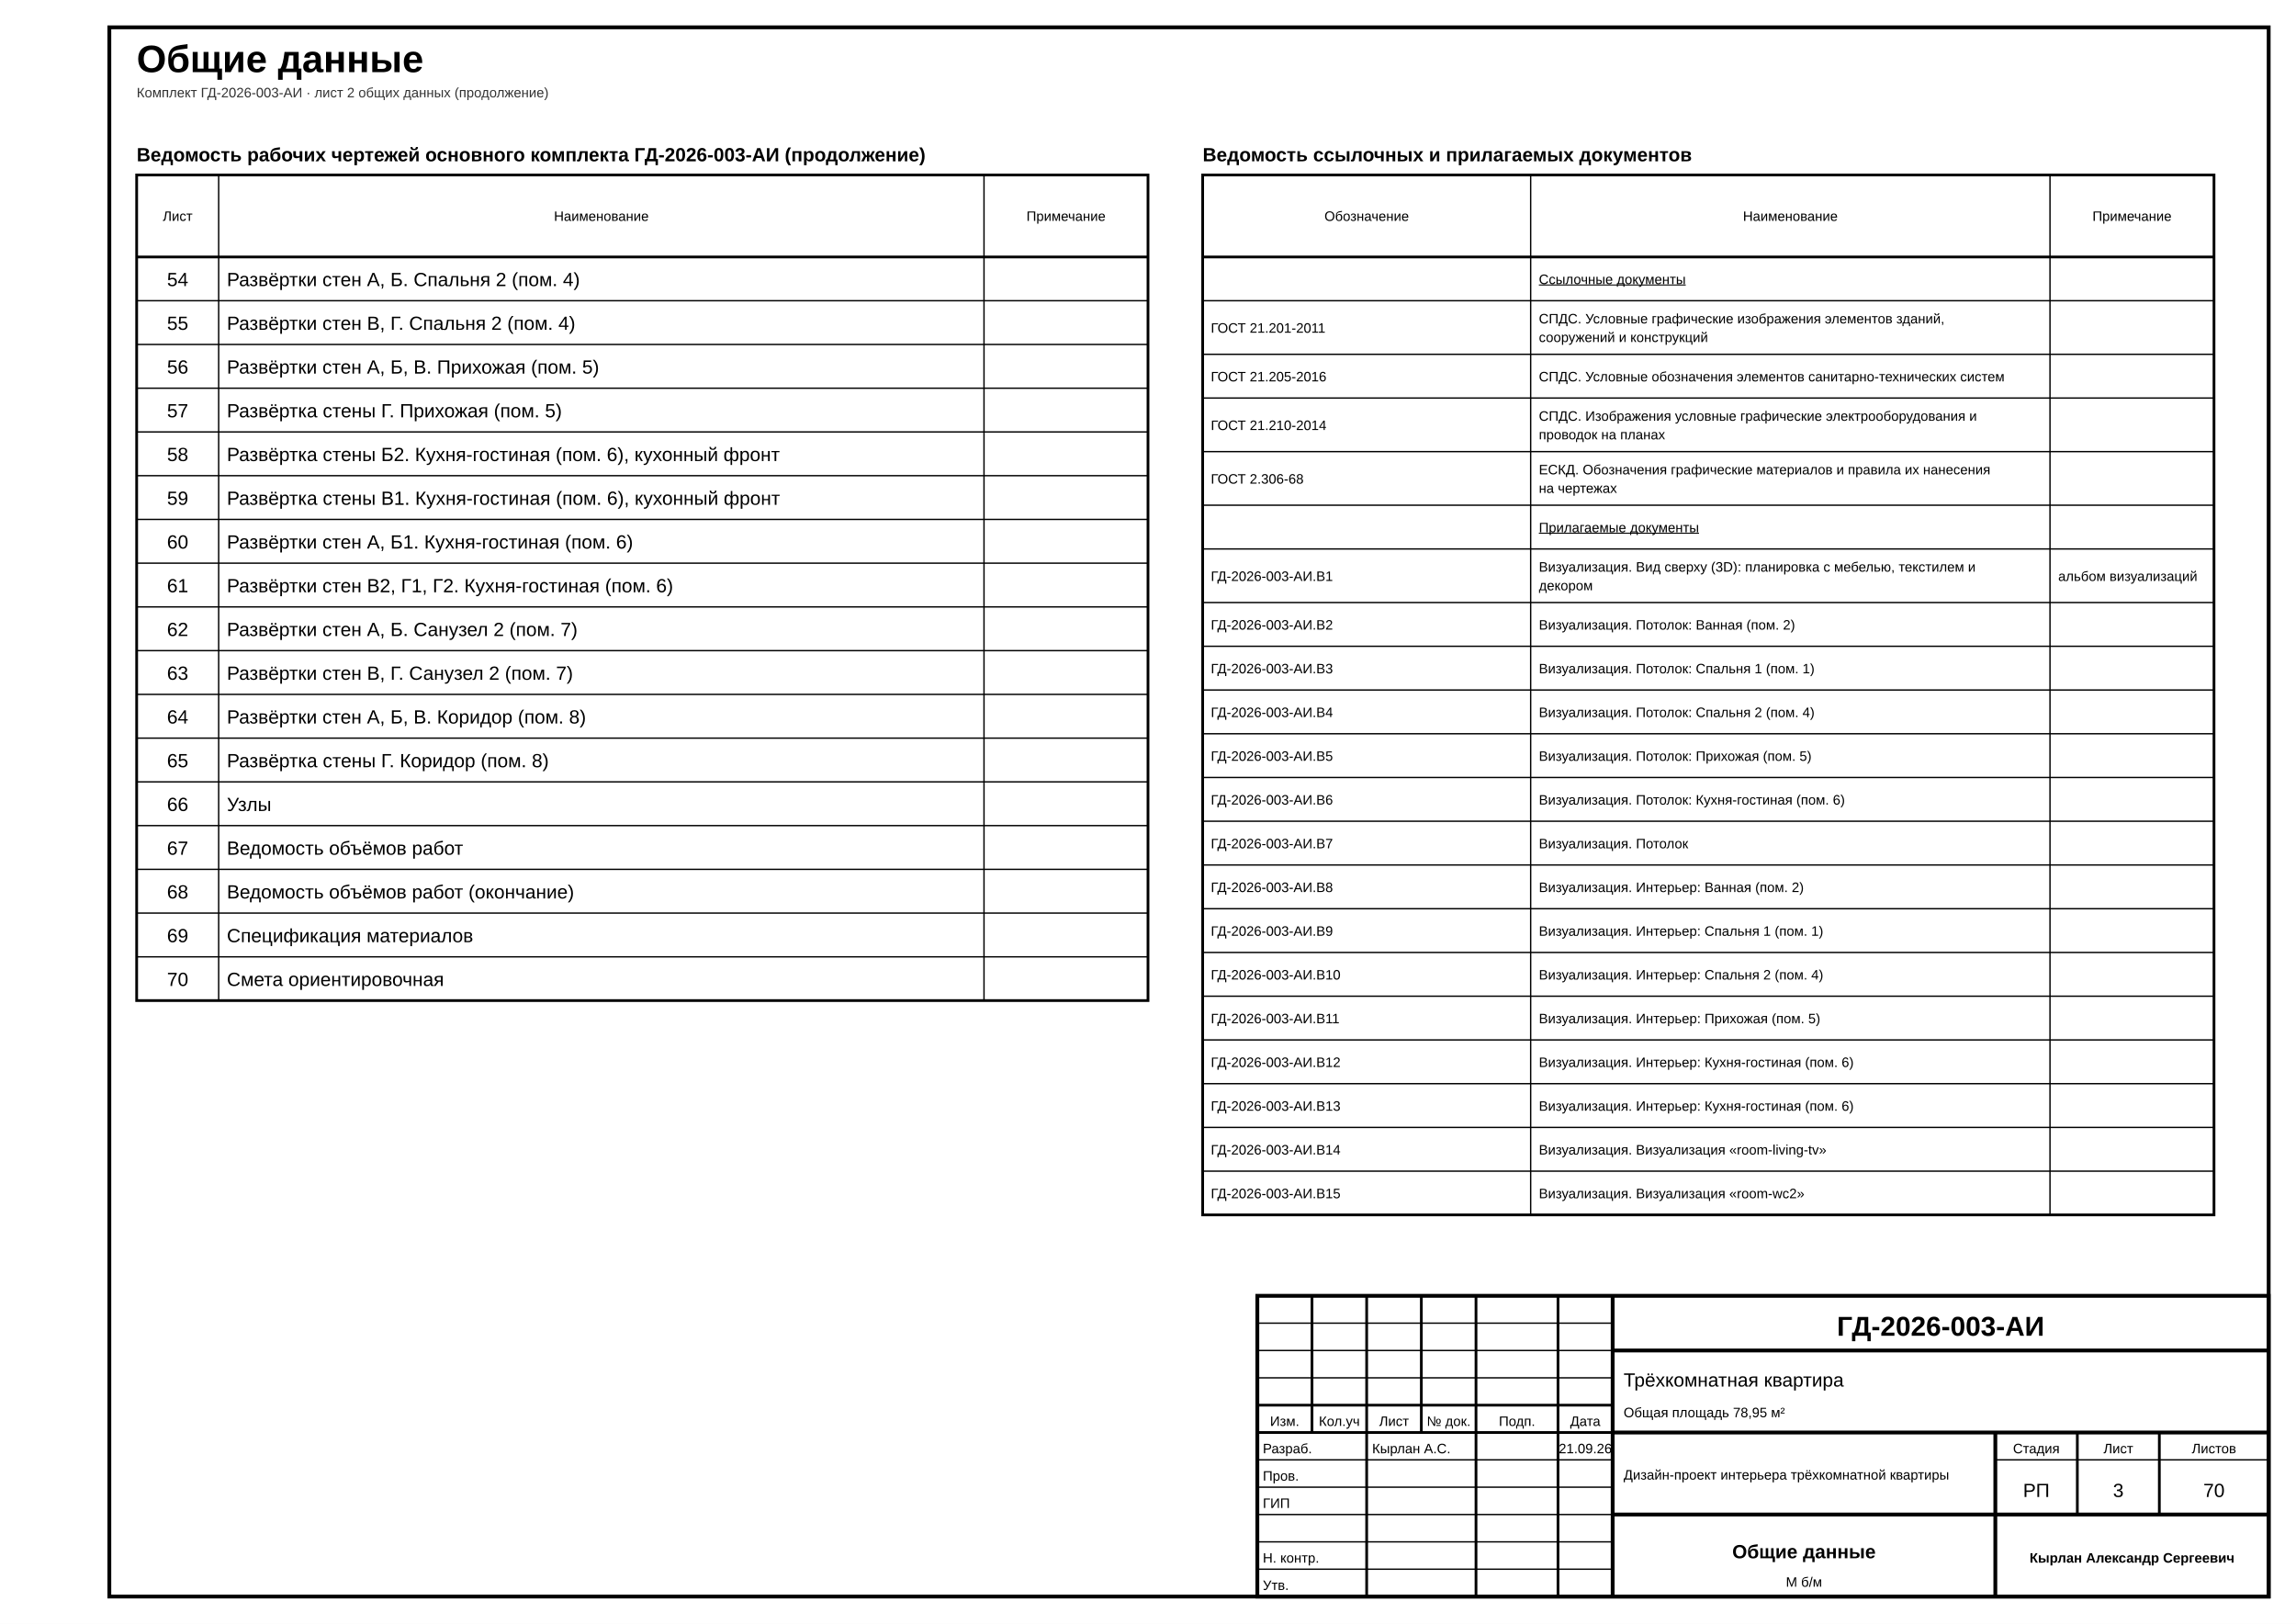
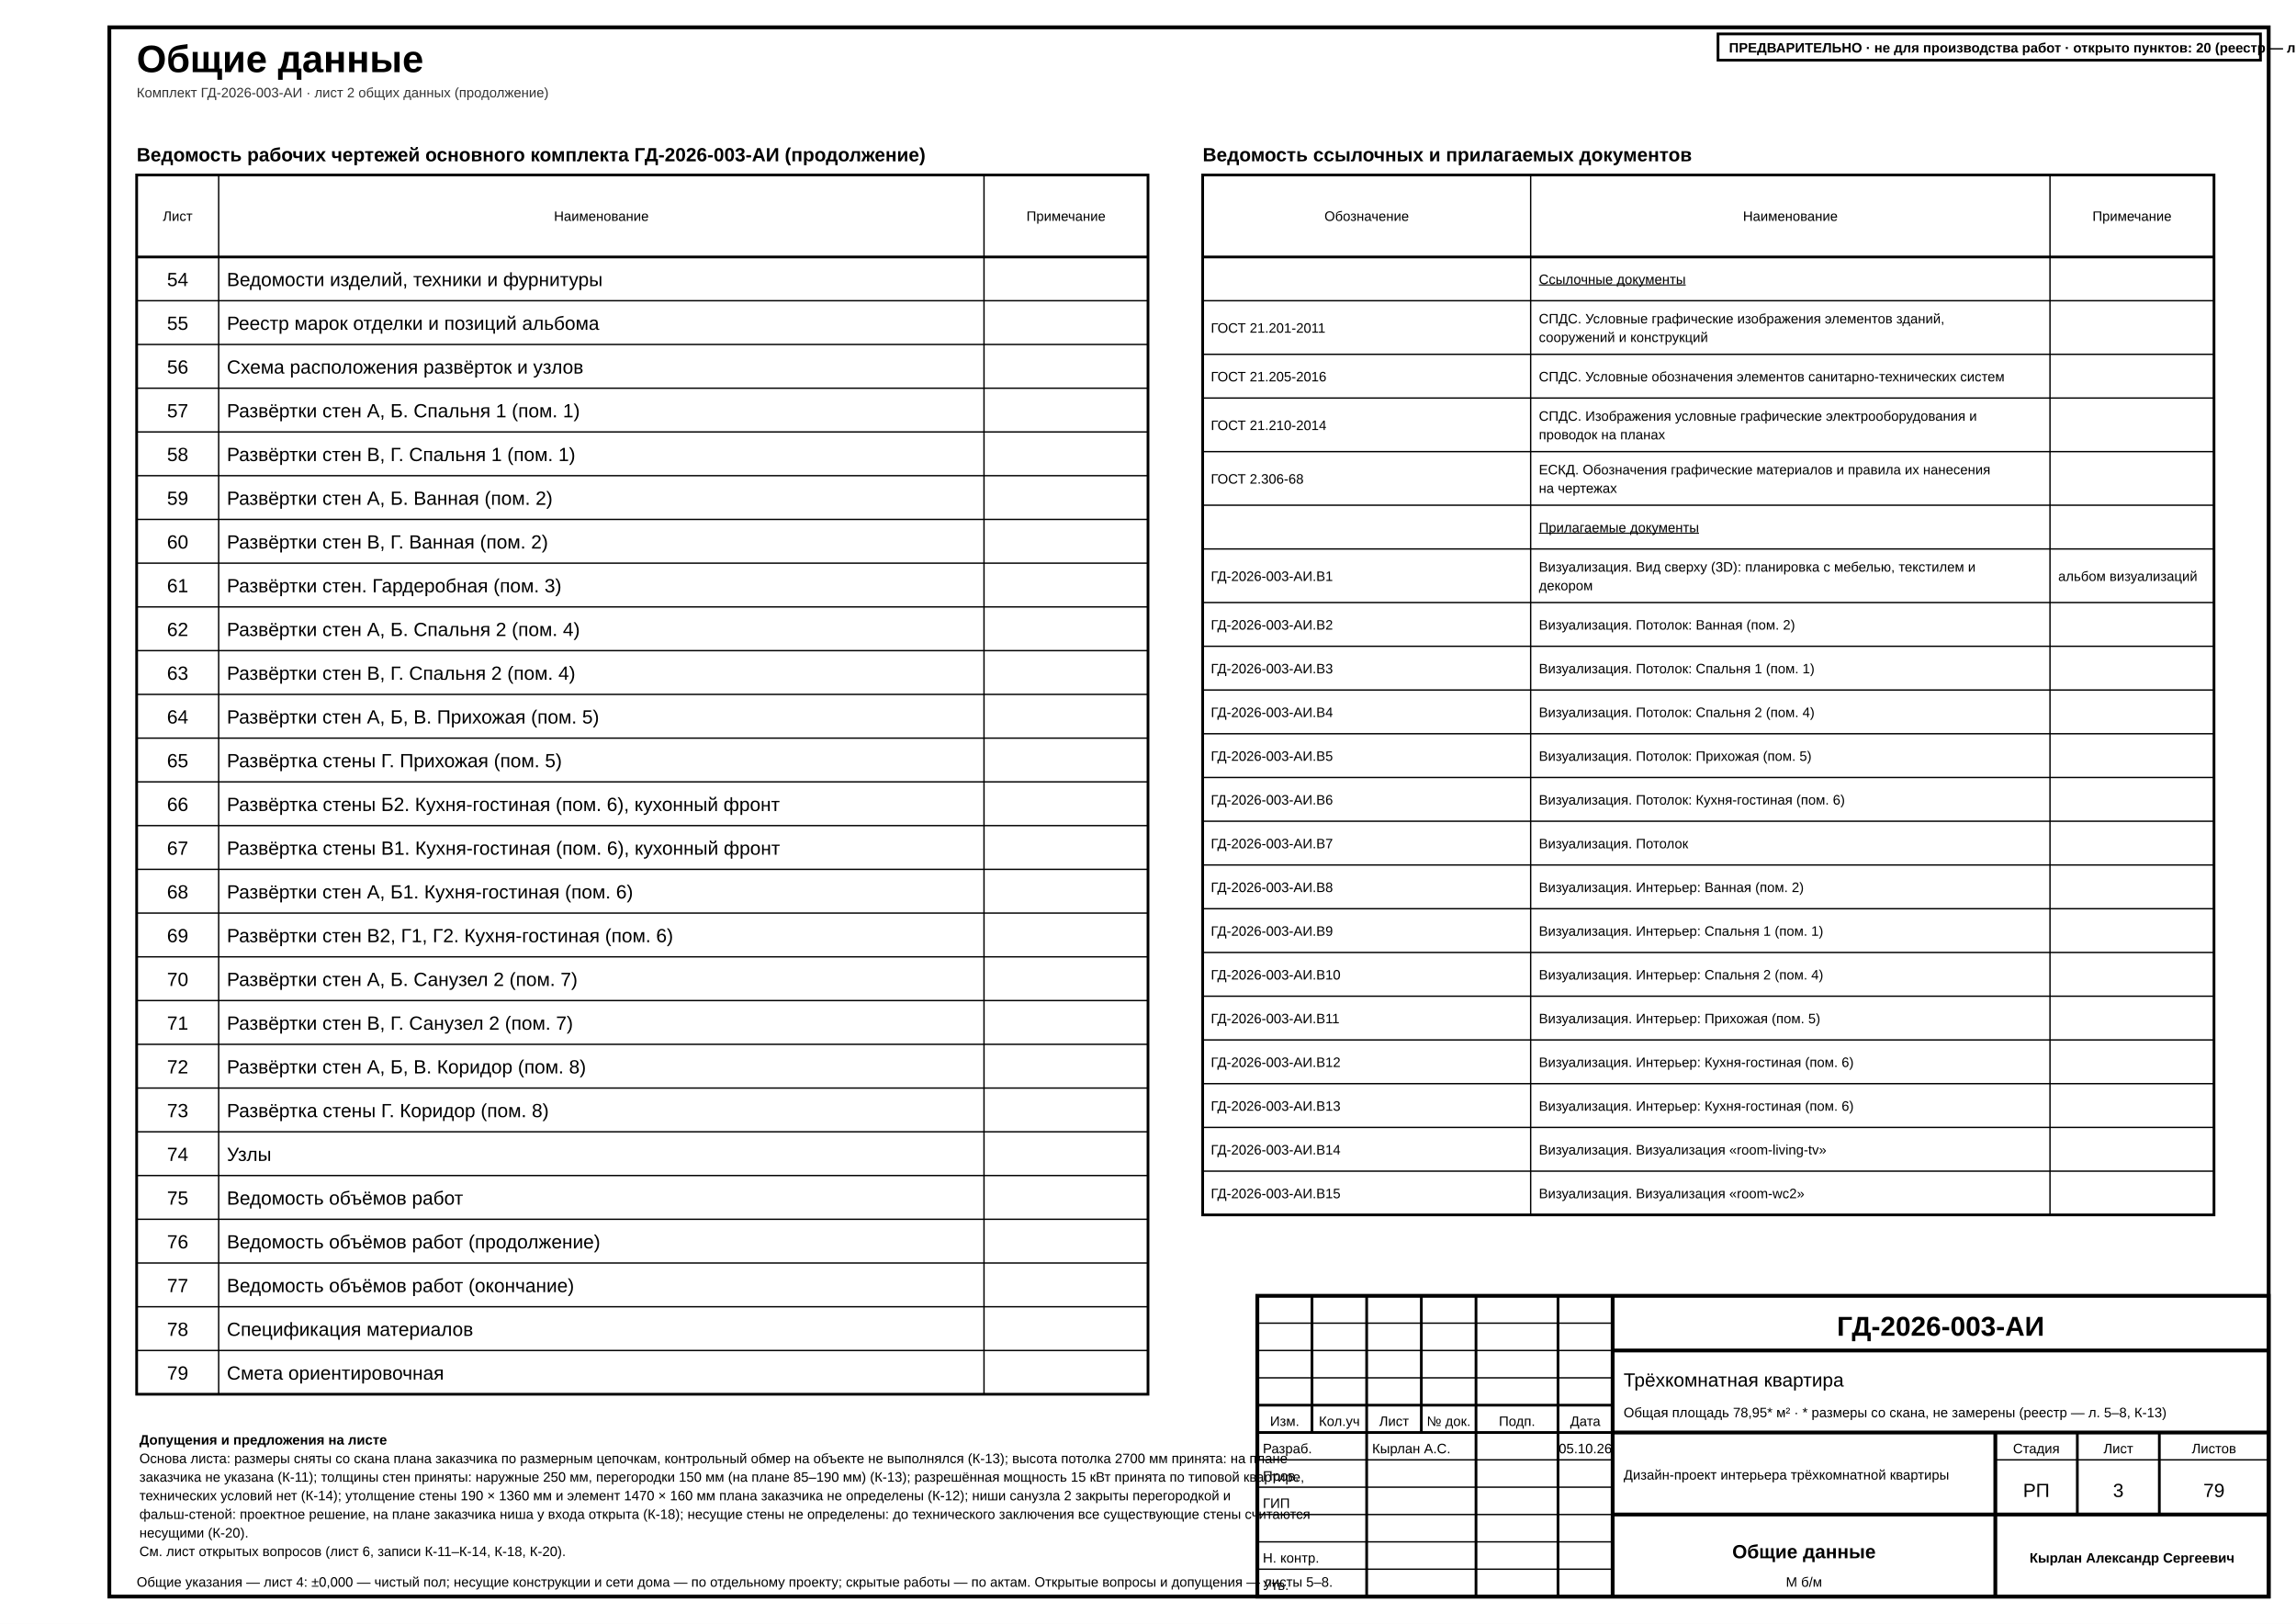
<svg xmlns="http://www.w3.org/2000/svg" width="420mm" height="297mm" viewBox="0 0 420 297" font-family="'GOST type A','ISOCPEUR','Arial Narrow',Arial,sans-serif" data-sheet="general" data-scale="б/м">
  <rect width="420" height="297" fill="#fff" />
  <rect x="20" y="5" width="395" height="287" fill="none" stroke="#000" stroke-width="0.7" />
  <text x="25" y="13.2" font-size="7" font-weight="700" fill="#000">Общие данные</text>
  <text x="25" y="17.8" font-size="2.5" fill="#333">Комплект ГД-2026-003-АИ · лист 2 общих данных (продолжение)</text>
  <g data-el="sheet-list">
    <text x="25" y="29.5" font-size="3.5" font-weight="700" fill="#000">Ведомость рабочих чертежей основного комплекта ГД-2026-003-АИ (продолжение)</text>
-     <rect x="25" y="32" width="185" height="151" fill="none" stroke="#000" stroke-width="0.5" />
+     <rect x="25" y="32" width="185" height="223" fill="none" stroke="#000" stroke-width="0.5" />
    <line x1="25" y1="47" x2="210" y2="47" stroke="#000" stroke-width="0.5" />
    <text x="32.5" y="40.4" font-size="2.5" text-anchor="middle" fill="#000">Лист</text>
-     <line x1="40" y1="32" x2="40" y2="183" stroke="#000" stroke-width="0.25" />
+     <line x1="40" y1="32" x2="40" y2="255" stroke="#000" stroke-width="0.25" />
    <text x="110" y="40.4" font-size="2.5" text-anchor="middle" fill="#000">Наименование</text>
-     <line x1="180" y1="32" x2="180" y2="183" stroke="#000" stroke-width="0.25" />
+     <line x1="180" y1="32" x2="180" y2="255" stroke="#000" stroke-width="0.25" />
    <text x="195" y="40.4" font-size="2.5" text-anchor="middle" fill="#000">Примечание</text>
-     <g data-no="54" data-title="Развёртки стен А, Б. Спальня 2 (пом. 4)">
+     <g data-no="54" data-title="Ведомости изделий, техники и фурнитуры">
      <text x="32.5" y="52.33" font-size="3.5" text-anchor="middle" fill="#000">54</text>
-       <text x="41.5" y="52.33" font-size="3.5" fill="#000">Развёртки стен А, Б. Спальня 2 (пом. 4)</text>
+       <text x="41.5" y="52.33" font-size="3.5" fill="#000">Ведомости изделий, техники и фурнитуры</text>
    </g>
    <line x1="25" y1="55" x2="210" y2="55" stroke="#000" stroke-width="0.25" />
-     <g data-no="55" data-title="Развёртки стен В, Г. Спальня 2 (пом. 4)">
+     <g data-no="55" data-title="Реестр марок отделки и позиций альбома">
      <text x="32.5" y="60.33" font-size="3.5" text-anchor="middle" fill="#000">55</text>
-       <text x="41.5" y="60.33" font-size="3.5" fill="#000">Развёртки стен В, Г. Спальня 2 (пом. 4)</text>
+       <text x="41.5" y="60.33" font-size="3.5" fill="#000">Реестр марок отделки и позиций альбома</text>
    </g>
    <line x1="25" y1="63" x2="210" y2="63" stroke="#000" stroke-width="0.25" />
-     <g data-no="56" data-title="Развёртки стен А, Б, В. Прихожая (пом. 5)">
+     <g data-no="56" data-title="Схема расположения развёрток и узлов">
      <text x="32.5" y="68.33" font-size="3.5" text-anchor="middle" fill="#000">56</text>
-       <text x="41.5" y="68.33" font-size="3.5" fill="#000">Развёртки стен А, Б, В. Прихожая (пом. 5)</text>
+       <text x="41.5" y="68.33" font-size="3.5" fill="#000">Схема расположения развёрток и узлов</text>
    </g>
    <line x1="25" y1="71" x2="210" y2="71" stroke="#000" stroke-width="0.25" />
-     <g data-no="57" data-title="Развёртка стены Г. Прихожая (пом. 5)">
+     <g data-no="57" data-title="Развёртки стен А, Б. Спальня 1 (пом. 1)">
      <text x="32.5" y="76.33" font-size="3.5" text-anchor="middle" fill="#000">57</text>
-       <text x="41.5" y="76.33" font-size="3.5" fill="#000">Развёртка стены Г. Прихожая (пом. 5)</text>
+       <text x="41.5" y="76.33" font-size="3.5" fill="#000">Развёртки стен А, Б. Спальня 1 (пом. 1)</text>
    </g>
    <line x1="25" y1="79" x2="210" y2="79" stroke="#000" stroke-width="0.25" />
-     <g data-no="58" data-title="Развёртка стены Б2. Кухня-гостиная (пом. 6), кухонный фронт">
+     <g data-no="58" data-title="Развёртки стен В, Г. Спальня 1 (пом. 1)">
      <text x="32.5" y="84.33" font-size="3.5" text-anchor="middle" fill="#000">58</text>
-       <text x="41.5" y="84.33" font-size="3.5" fill="#000">Развёртка стены Б2. Кухня-гостиная (пом. 6), кухонный фронт</text>
+       <text x="41.5" y="84.33" font-size="3.5" fill="#000">Развёртки стен В, Г. Спальня 1 (пом. 1)</text>
    </g>
    <line x1="25" y1="87" x2="210" y2="87" stroke="#000" stroke-width="0.25" />
-     <g data-no="59" data-title="Развёртка стены В1. Кухня-гостиная (пом. 6), кухонный фронт">
+     <g data-no="59" data-title="Развёртки стен А, Б. Ванная (пом. 2)">
      <text x="32.5" y="92.33" font-size="3.5" text-anchor="middle" fill="#000">59</text>
-       <text x="41.5" y="92.33" font-size="3.5" fill="#000">Развёртка стены В1. Кухня-гостиная (пом. 6), кухонный фронт</text>
+       <text x="41.5" y="92.33" font-size="3.5" fill="#000">Развёртки стен А, Б. Ванная (пом. 2)</text>
    </g>
    <line x1="25" y1="95" x2="210" y2="95" stroke="#000" stroke-width="0.25" />
-     <g data-no="60" data-title="Развёртки стен А, Б1. Кухня-гостиная (пом. 6)">
+     <g data-no="60" data-title="Развёртки стен В, Г. Ванная (пом. 2)">
      <text x="32.5" y="100.33" font-size="3.5" text-anchor="middle" fill="#000">60</text>
-       <text x="41.5" y="100.33" font-size="3.5" fill="#000">Развёртки стен А, Б1. Кухня-гостиная (пом. 6)</text>
+       <text x="41.5" y="100.33" font-size="3.5" fill="#000">Развёртки стен В, Г. Ванная (пом. 2)</text>
    </g>
    <line x1="25" y1="103" x2="210" y2="103" stroke="#000" stroke-width="0.25" />
-     <g data-no="61" data-title="Развёртки стен В2, Г1, Г2. Кухня-гостиная (пом. 6)">
+     <g data-no="61" data-title="Развёртки стен. Гардеробная (пом. 3)">
      <text x="32.5" y="108.33" font-size="3.5" text-anchor="middle" fill="#000">61</text>
-       <text x="41.5" y="108.33" font-size="3.5" fill="#000">Развёртки стен В2, Г1, Г2. Кухня-гостиная (пом. 6)</text>
+       <text x="41.5" y="108.33" font-size="3.5" fill="#000">Развёртки стен. Гардеробная (пом. 3)</text>
    </g>
    <line x1="25" y1="111" x2="210" y2="111" stroke="#000" stroke-width="0.25" />
-     <g data-no="62" data-title="Развёртки стен А, Б. Санузел 2 (пом. 7)">
+     <g data-no="62" data-title="Развёртки стен А, Б. Спальня 2 (пом. 4)">
      <text x="32.5" y="116.33" font-size="3.5" text-anchor="middle" fill="#000">62</text>
-       <text x="41.5" y="116.33" font-size="3.5" fill="#000">Развёртки стен А, Б. Санузел 2 (пом. 7)</text>
+       <text x="41.5" y="116.33" font-size="3.5" fill="#000">Развёртки стен А, Б. Спальня 2 (пом. 4)</text>
    </g>
    <line x1="25" y1="119" x2="210" y2="119" stroke="#000" stroke-width="0.25" />
-     <g data-no="63" data-title="Развёртки стен В, Г. Санузел 2 (пом. 7)">
+     <g data-no="63" data-title="Развёртки стен В, Г. Спальня 2 (пом. 4)">
      <text x="32.5" y="124.33" font-size="3.5" text-anchor="middle" fill="#000">63</text>
-       <text x="41.5" y="124.33" font-size="3.5" fill="#000">Развёртки стен В, Г. Санузел 2 (пом. 7)</text>
+       <text x="41.5" y="124.33" font-size="3.5" fill="#000">Развёртки стен В, Г. Спальня 2 (пом. 4)</text>
    </g>
    <line x1="25" y1="127" x2="210" y2="127" stroke="#000" stroke-width="0.25" />
-     <g data-no="64" data-title="Развёртки стен А, Б, В. Коридор (пом. 8)">
+     <g data-no="64" data-title="Развёртки стен А, Б, В. Прихожая (пом. 5)">
      <text x="32.5" y="132.33" font-size="3.5" text-anchor="middle" fill="#000">64</text>
-       <text x="41.5" y="132.33" font-size="3.5" fill="#000">Развёртки стен А, Б, В. Коридор (пом. 8)</text>
+       <text x="41.5" y="132.33" font-size="3.5" fill="#000">Развёртки стен А, Б, В. Прихожая (пом. 5)</text>
    </g>
    <line x1="25" y1="135" x2="210" y2="135" stroke="#000" stroke-width="0.25" />
-     <g data-no="65" data-title="Развёртка стены Г. Коридор (пом. 8)">
+     <g data-no="65" data-title="Развёртка стены Г. Прихожая (пом. 5)">
      <text x="32.5" y="140.33" font-size="3.5" text-anchor="middle" fill="#000">65</text>
-       <text x="41.5" y="140.33" font-size="3.5" fill="#000">Развёртка стены Г. Коридор (пом. 8)</text>
+       <text x="41.5" y="140.33" font-size="3.5" fill="#000">Развёртка стены Г. Прихожая (пом. 5)</text>
    </g>
    <line x1="25" y1="143" x2="210" y2="143" stroke="#000" stroke-width="0.25" />
-     <g data-no="66" data-title="Узлы">
+     <g data-no="66" data-title="Развёртка стены Б2. Кухня-гостиная (пом. 6), кухонный фронт">
      <text x="32.5" y="148.33" font-size="3.5" text-anchor="middle" fill="#000">66</text>
-       <text x="41.5" y="148.33" font-size="3.5" fill="#000">Узлы</text>
+       <text x="41.5" y="148.33" font-size="3.5" fill="#000">Развёртка стены Б2. Кухня-гостиная (пом. 6), кухонный фронт</text>
    </g>
    <line x1="25" y1="151" x2="210" y2="151" stroke="#000" stroke-width="0.25" />
-     <g data-no="67" data-title="Ведомость объёмов работ">
+     <g data-no="67" data-title="Развёртка стены В1. Кухня-гостиная (пом. 6), кухонный фронт">
      <text x="32.5" y="156.33" font-size="3.5" text-anchor="middle" fill="#000">67</text>
-       <text x="41.5" y="156.33" font-size="3.5" fill="#000">Ведомость объёмов работ</text>
+       <text x="41.5" y="156.33" font-size="3.5" fill="#000">Развёртка стены В1. Кухня-гостиная (пом. 6), кухонный фронт</text>
    </g>
    <line x1="25" y1="159" x2="210" y2="159" stroke="#000" stroke-width="0.25" />
-     <g data-no="68" data-title="Ведомость объёмов работ (окончание)">
+     <g data-no="68" data-title="Развёртки стен А, Б1. Кухня-гостиная (пом. 6)">
      <text x="32.5" y="164.33" font-size="3.5" text-anchor="middle" fill="#000">68</text>
-       <text x="41.5" y="164.33" font-size="3.5" fill="#000">Ведомость объёмов работ (окончание)</text>
+       <text x="41.5" y="164.33" font-size="3.5" fill="#000">Развёртки стен А, Б1. Кухня-гостиная (пом. 6)</text>
    </g>
    <line x1="25" y1="167" x2="210" y2="167" stroke="#000" stroke-width="0.25" />
-     <g data-no="69" data-title="Спецификация материалов">
+     <g data-no="69" data-title="Развёртки стен В2, Г1, Г2. Кухня-гостиная (пом. 6)">
      <text x="32.5" y="172.33" font-size="3.5" text-anchor="middle" fill="#000">69</text>
-       <text x="41.5" y="172.33" font-size="3.5" fill="#000">Спецификация материалов</text>
+       <text x="41.5" y="172.33" font-size="3.5" fill="#000">Развёртки стен В2, Г1, Г2. Кухня-гостиная (пом. 6)</text>
    </g>
    <line x1="25" y1="175" x2="210" y2="175" stroke="#000" stroke-width="0.25" />
-     <g data-no="70" data-title="Смета ориентировочная">
+     <g data-no="70" data-title="Развёртки стен А, Б. Санузел 2 (пом. 7)">
      <text x="32.5" y="180.33" font-size="3.5" text-anchor="middle" fill="#000">70</text>
-       <text x="41.5" y="180.33" font-size="3.5" fill="#000">Смета ориентировочная</text>
+       <text x="41.5" y="180.33" font-size="3.5" fill="#000">Развёртки стен А, Б. Санузел 2 (пом. 7)</text>
+     </g>
+     <line x1="25" y1="183" x2="210" y2="183" stroke="#000" stroke-width="0.25" />
+     <g data-no="71" data-title="Развёртки стен В, Г. Санузел 2 (пом. 7)">
+       <text x="32.5" y="188.33" font-size="3.5" text-anchor="middle" fill="#000">71</text>
+       <text x="41.5" y="188.33" font-size="3.5" fill="#000">Развёртки стен В, Г. Санузел 2 (пом. 7)</text>
+     </g>
+     <line x1="25" y1="191" x2="210" y2="191" stroke="#000" stroke-width="0.25" />
+     <g data-no="72" data-title="Развёртки стен А, Б, В. Коридор (пом. 8)">
+       <text x="32.5" y="196.33" font-size="3.5" text-anchor="middle" fill="#000">72</text>
+       <text x="41.5" y="196.33" font-size="3.5" fill="#000">Развёртки стен А, Б, В. Коридор (пом. 8)</text>
+     </g>
+     <line x1="25" y1="199" x2="210" y2="199" stroke="#000" stroke-width="0.25" />
+     <g data-no="73" data-title="Развёртка стены Г. Коридор (пом. 8)">
+       <text x="32.5" y="204.33" font-size="3.5" text-anchor="middle" fill="#000">73</text>
+       <text x="41.5" y="204.33" font-size="3.5" fill="#000">Развёртка стены Г. Коридор (пом. 8)</text>
+     </g>
+     <line x1="25" y1="207" x2="210" y2="207" stroke="#000" stroke-width="0.25" />
+     <g data-no="74" data-title="Узлы">
+       <text x="32.5" y="212.33" font-size="3.5" text-anchor="middle" fill="#000">74</text>
+       <text x="41.5" y="212.33" font-size="3.5" fill="#000">Узлы</text>
+     </g>
+     <line x1="25" y1="215" x2="210" y2="215" stroke="#000" stroke-width="0.25" />
+     <g data-no="75" data-title="Ведомость объёмов работ">
+       <text x="32.5" y="220.33" font-size="3.5" text-anchor="middle" fill="#000">75</text>
+       <text x="41.5" y="220.33" font-size="3.5" fill="#000">Ведомость объёмов работ</text>
+     </g>
+     <line x1="25" y1="223" x2="210" y2="223" stroke="#000" stroke-width="0.25" />
+     <g data-no="76" data-title="Ведомость объёмов работ (продолжение)">
+       <text x="32.5" y="228.33" font-size="3.5" text-anchor="middle" fill="#000">76</text>
+       <text x="41.5" y="228.33" font-size="3.5" fill="#000">Ведомость объёмов работ (продолжение)</text>
+     </g>
+     <line x1="25" y1="231" x2="210" y2="231" stroke="#000" stroke-width="0.25" />
+     <g data-no="77" data-title="Ведомость объёмов работ (окончание)">
+       <text x="32.5" y="236.33" font-size="3.5" text-anchor="middle" fill="#000">77</text>
+       <text x="41.5" y="236.33" font-size="3.5" fill="#000">Ведомость объёмов работ (окончание)</text>
+     </g>
+     <line x1="25" y1="239" x2="210" y2="239" stroke="#000" stroke-width="0.25" />
+     <g data-no="78" data-title="Спецификация материалов">
+       <text x="32.5" y="244.33" font-size="3.5" text-anchor="middle" fill="#000">78</text>
+       <text x="41.5" y="244.33" font-size="3.5" fill="#000">Спецификация материалов</text>
+     </g>
+     <line x1="25" y1="247" x2="210" y2="247" stroke="#000" stroke-width="0.25" />
+     <g data-no="79" data-title="Смета ориентировочная">
+       <text x="32.5" y="252.33" font-size="3.5" text-anchor="middle" fill="#000">79</text>
+       <text x="41.5" y="252.33" font-size="3.5" fill="#000">Смета ориентировочная</text>
    </g>
  </g>
  <g data-el="ref-docs">
    <text x="220" y="29.5" font-size="3.5" font-weight="700" fill="#000">Ведомость ссылочных и прилагаемых документов</text>
    <rect x="220" y="32" width="185" height="190.2" fill="none" stroke="#000" stroke-width="0.5" />
    <line x1="220" y1="47" x2="405" y2="47" stroke="#000" stroke-width="0.5" />
    <text x="250" y="40.4" font-size="2.5" text-anchor="middle" fill="#000">Обозначение</text>
    <line x1="280" y1="32" x2="280" y2="222.2" stroke="#000" stroke-width="0.25" />
    <text x="327.5" y="40.4" font-size="2.5" text-anchor="middle" fill="#000">Наименование</text>
    <line x1="375" y1="32" x2="375" y2="222.2" stroke="#000" stroke-width="0.25" />
    <text x="390" y="40.4" font-size="2.5" text-anchor="middle" fill="#000">Примечание</text>
    <g>
      <text x="281.5" y="51.95" font-size="2.5" text-decoration="underline" fill="#000">Ссылочные документы</text>
    </g>
    <line x1="220" y1="55" x2="405" y2="55" stroke="#000" stroke-width="0.25" />
    <g>
      <text x="221.5" y="60.85" font-size="2.5" fill="#000">ГОСТ 21.201-2011</text>
      <text x="281.5" y="59.15" font-size="2.5" fill="#000">СПДС. Условные графические изображения элементов зданий,</text>
      <text x="281.5" y="62.55" font-size="2.5" fill="#000">сооружений и конструкций</text>
    </g>
    <line x1="220" y1="64.8" x2="405" y2="64.8" stroke="#000" stroke-width="0.25" />
    <g>
      <text x="221.5" y="69.75" font-size="2.5" fill="#000">ГОСТ 21.205-2016</text>
      <text x="281.5" y="69.75" font-size="2.5" fill="#000">СПДС. Условные обозначения элементов санитарно-технических систем</text>
    </g>
    <line x1="220" y1="72.8" x2="405" y2="72.8" stroke="#000" stroke-width="0.25" />
    <g>
      <text x="221.5" y="78.65" font-size="2.5" fill="#000">ГОСТ 21.210-2014</text>
      <text x="281.5" y="76.95" font-size="2.5" fill="#000">СПДС. Изображения условные графические электрооборудования и</text>
      <text x="281.5" y="80.35" font-size="2.5" fill="#000">проводок на планах</text>
    </g>
    <line x1="220" y1="82.6" x2="405" y2="82.6" stroke="#000" stroke-width="0.25" />
    <g>
      <text x="221.5" y="88.45" font-size="2.5" fill="#000">ГОСТ 2.306-68</text>
      <text x="281.5" y="86.75" font-size="2.5" fill="#000">ЕСКД. Обозначения графические материалов и правила их нанесения</text>
      <text x="281.5" y="90.15" font-size="2.5" fill="#000">на чертежах</text>
    </g>
    <line x1="220" y1="92.4" x2="405" y2="92.4" stroke="#000" stroke-width="0.25" />
    <g>
      <text x="281.5" y="97.35" font-size="2.5" text-decoration="underline" fill="#000">Прилагаемые документы</text>
    </g>
    <line x1="220" y1="100.4" x2="405" y2="100.4" stroke="#000" stroke-width="0.25" />
    <g>
      <text x="221.5" y="106.25" font-size="2.5" fill="#000">ГД-2026-003-АИ.В1</text>
      <text x="281.5" y="104.55" font-size="2.5" fill="#000">Визуализация. Вид сверху (3D): планировка с мебелью, текстилем и</text>
      <text x="281.5" y="107.95" font-size="2.5" fill="#000">декором</text>
      <text x="376.5" y="106.25" font-size="2.5" fill="#000">альбом визуализаций</text>
    </g>
    <line x1="220" y1="110.2" x2="405" y2="110.2" stroke="#000" stroke-width="0.25" />
    <g>
      <text x="221.5" y="115.15" font-size="2.5" fill="#000">ГД-2026-003-АИ.В2</text>
      <text x="281.5" y="115.15" font-size="2.5" fill="#000">Визуализация. Потолок: Ванная (пом. 2)</text>
    </g>
    <line x1="220" y1="118.2" x2="405" y2="118.2" stroke="#000" stroke-width="0.25" />
    <g>
      <text x="221.5" y="123.15" font-size="2.5" fill="#000">ГД-2026-003-АИ.В3</text>
      <text x="281.5" y="123.15" font-size="2.5" fill="#000">Визуализация. Потолок: Спальня 1 (пом. 1)</text>
    </g>
    <line x1="220" y1="126.2" x2="405" y2="126.2" stroke="#000" stroke-width="0.25" />
    <g>
      <text x="221.5" y="131.15" font-size="2.5" fill="#000">ГД-2026-003-АИ.В4</text>
      <text x="281.5" y="131.15" font-size="2.5" fill="#000">Визуализация. Потолок: Спальня 2 (пом. 4)</text>
    </g>
    <line x1="220" y1="134.2" x2="405" y2="134.2" stroke="#000" stroke-width="0.25" />
    <g>
      <text x="221.5" y="139.15" font-size="2.5" fill="#000">ГД-2026-003-АИ.В5</text>
      <text x="281.5" y="139.15" font-size="2.5" fill="#000">Визуализация. Потолок: Прихожая (пом. 5)</text>
    </g>
    <line x1="220" y1="142.2" x2="405" y2="142.2" stroke="#000" stroke-width="0.25" />
    <g>
      <text x="221.5" y="147.15" font-size="2.5" fill="#000">ГД-2026-003-АИ.В6</text>
      <text x="281.5" y="147.15" font-size="2.5" fill="#000">Визуализация. Потолок: Кухня-гостиная (пом. 6)</text>
    </g>
    <line x1="220" y1="150.2" x2="405" y2="150.2" stroke="#000" stroke-width="0.25" />
    <g>
      <text x="221.5" y="155.15" font-size="2.5" fill="#000">ГД-2026-003-АИ.В7</text>
      <text x="281.5" y="155.15" font-size="2.5" fill="#000">Визуализация. Потолок</text>
    </g>
    <line x1="220" y1="158.2" x2="405" y2="158.2" stroke="#000" stroke-width="0.25" />
    <g>
      <text x="221.5" y="163.15" font-size="2.5" fill="#000">ГД-2026-003-АИ.В8</text>
      <text x="281.5" y="163.15" font-size="2.5" fill="#000">Визуализация. Интерьер: Ванная (пом. 2)</text>
    </g>
    <line x1="220" y1="166.2" x2="405" y2="166.2" stroke="#000" stroke-width="0.25" />
    <g>
      <text x="221.5" y="171.15" font-size="2.5" fill="#000">ГД-2026-003-АИ.В9</text>
      <text x="281.5" y="171.15" font-size="2.5" fill="#000">Визуализация. Интерьер: Спальня 1 (пом. 1)</text>
    </g>
    <line x1="220" y1="174.2" x2="405" y2="174.2" stroke="#000" stroke-width="0.25" />
    <g>
      <text x="221.5" y="179.15" font-size="2.5" fill="#000">ГД-2026-003-АИ.В10</text>
      <text x="281.5" y="179.15" font-size="2.5" fill="#000">Визуализация. Интерьер: Спальня 2 (пом. 4)</text>
    </g>
    <line x1="220" y1="182.2" x2="405" y2="182.2" stroke="#000" stroke-width="0.25" />
    <g>
      <text x="221.5" y="187.15" font-size="2.5" fill="#000">ГД-2026-003-АИ.В11</text>
      <text x="281.5" y="187.15" font-size="2.5" fill="#000">Визуализация. Интерьер: Прихожая (пом. 5)</text>
    </g>
    <line x1="220" y1="190.2" x2="405" y2="190.2" stroke="#000" stroke-width="0.25" />
    <g>
      <text x="221.5" y="195.15" font-size="2.5" fill="#000">ГД-2026-003-АИ.В12</text>
      <text x="281.5" y="195.15" font-size="2.5" fill="#000">Визуализация. Интерьер: Кухня-гостиная (пом. 6)</text>
    </g>
    <line x1="220" y1="198.2" x2="405" y2="198.2" stroke="#000" stroke-width="0.25" />
    <g>
      <text x="221.5" y="203.15" font-size="2.5" fill="#000">ГД-2026-003-АИ.В13</text>
      <text x="281.5" y="203.15" font-size="2.5" fill="#000">Визуализация. Интерьер: Кухня-гостиная (пом. 6)</text>
    </g>
    <line x1="220" y1="206.2" x2="405" y2="206.2" stroke="#000" stroke-width="0.25" />
    <g>
      <text x="221.5" y="211.15" font-size="2.5" fill="#000">ГД-2026-003-АИ.В14</text>
      <text x="281.5" y="211.15" font-size="2.5" fill="#000">Визуализация. Визуализация «room-living-tv»</text>
    </g>
    <line x1="220" y1="214.2" x2="405" y2="214.2" stroke="#000" stroke-width="0.25" />
    <g>
      <text x="221.5" y="219.15" font-size="2.5" fill="#000">ГД-2026-003-АИ.В15</text>
      <text x="281.5" y="219.15" font-size="2.5" fill="#000">Визуализация. Визуализация «room-wc2»</text>
    </g>
  </g>
  <g data-deviation="sheets-count-every-sheet" />
  <g data-deviation="scale-in-stamp" />
  <g data-deviation="elevation-1:40" />
  <g data-deviation="dim-font-2.5" />
  <g data-deviation="room-circle-8" />
+   <g data-el="general-ref">
+     <text x="25" y="290.2" font-size="2.5" textLength="182.41" lengthAdjust="spacingAndGlyphs" fill="#000">Общие указания — лист 4: ±0,000 — чистый пол; несущие конструкции и сети дома — по отдельному проекту; скрытые работы — по актам. Открытые вопросы и допущения — листы 5–8.</text>
+     <g data-el="open-issues-ref" data-target="5" />
+   </g>
+   <g data-el="assumed-notes" data-flags="" data-ids="К-11 К-12 К-13 К-14 К-18 К-20" data-level="0">
+     <text x="25.5" y="264.2" font-size="2.5" font-weight="700" fill="#000">Допущения и предложения на листе</text>
+     <text x="25.5" y="267.6" font-size="2.5" fill="#000">Основа листа: размеры сняты со скана плана заказчика по размерным цепочкам, контрольный обмер на объекте не выполнялся (К-13); высота потолка 2700 мм принята: на плане</text>
+     <text x="25.5" y="271" font-size="2.5" fill="#000">заказчика не указана (К-11); толщины стен приняты: наружные 250 мм, перегородки 150 мм (на плане 85–190 мм) (К-13); разрешённая мощность 15 кВт принята по типовой квартире,</text>
+     <text x="25.5" y="274.4" font-size="2.5" fill="#000">технических условий нет (К-14); утолщение стены 190 × 1360 мм и элемент 1470 × 160 мм плана заказчика не определены (К-12); ниши санузла 2 закрыты перегородкой и</text>
+     <text x="25.5" y="277.8" font-size="2.5" fill="#000">фальш-стеной: проектное решение, на плане заказчика ниша у входа открыта (К-18); несущие стены не определены: до технического заключения все существующие стены считаются</text>
+     <text x="25.5" y="281.2" font-size="2.5" fill="#000">несущими (К-20).</text>
+     <text x="25.5" y="284.6" font-size="2.5" fill="#000">См. лист открытых вопросов (лист 6, записи К-11–К-14, К-18, К-20).</text>
+   </g>
  <g data-el="stamp">
    <rect x="230" y="237" width="185" height="55" fill="none" stroke="#000" stroke-width="0.7" />
    <line x1="230" y1="242" x2="295" y2="242" stroke="#000" stroke-width="0.25" />
    <line x1="230" y1="247" x2="295" y2="247" stroke="#000" stroke-width="0.25" />
    <line x1="230" y1="252" x2="295" y2="252" stroke="#000" stroke-width="0.25" />
    <line x1="230" y1="257" x2="295" y2="257" stroke="#000" stroke-width="0.5" />
    <line x1="230" y1="262" x2="295" y2="262" stroke="#000" stroke-width="0.5" />
    <line x1="230" y1="267" x2="295" y2="267" stroke="#000" stroke-width="0.25" />
    <line x1="230" y1="272" x2="295" y2="272" stroke="#000" stroke-width="0.25" />
    <line x1="230" y1="277" x2="295" y2="277" stroke="#000" stroke-width="0.25" />
    <line x1="230" y1="282" x2="295" y2="282" stroke="#000" stroke-width="0.25" />
    <line x1="230" y1="287" x2="295" y2="287" stroke="#000" stroke-width="0.25" />
    <line x1="240" y1="237" x2="240" y2="262" stroke="#000" stroke-width="0.5" />
    <line x1="250" y1="237" x2="250" y2="262" stroke="#000" stroke-width="0.5" />
    <line x1="260" y1="237" x2="260" y2="262" stroke="#000" stroke-width="0.5" />
    <line x1="270" y1="237" x2="270" y2="262" stroke="#000" stroke-width="0.5" />
    <line x1="285" y1="237" x2="285" y2="262" stroke="#000" stroke-width="0.5" />
    <line x1="250" y1="262" x2="250" y2="292" stroke="#000" stroke-width="0.5" />
    <line x1="270" y1="262" x2="270" y2="292" stroke="#000" stroke-width="0.5" />
    <line x1="285" y1="262" x2="285" y2="292" stroke="#000" stroke-width="0.5" />
    <line x1="295" y1="237" x2="295" y2="292" stroke="#000" stroke-width="0.7" />
    <text x="235" y="260.8" font-size="2.5" text-anchor="middle" fill="#000">Изм.</text>
    <text x="245" y="260.8" font-size="2.5" text-anchor="middle" fill="#000">Кол.уч</text>
    <text x="255" y="260.8" font-size="2.5" text-anchor="middle" fill="#000">Лист</text>
    <text x="265" y="260.8" font-size="2.5" text-anchor="middle" fill="#000">№ док.</text>
    <text x="277.5" y="260.8" font-size="2.5" text-anchor="middle" fill="#000">Подп.</text>
    <text x="290" y="260.8" font-size="2.5" text-anchor="middle" fill="#000">Дата</text>
    <text x="231" y="265.8" font-size="2.5" fill="#000">Разраб.</text>
    <text x="251" y="265.8" font-size="2.5" fill="#000">Кырлан А.С.</text>
-     <text x="290" y="265.8" font-size="2.5" text-anchor="middle" textLength="8.6" lengthAdjust="spacingAndGlyphs" fill="#000">21.09.26</text>
+     <text x="290" y="265.8" font-size="2.5" text-anchor="middle" textLength="7.98" lengthAdjust="spacingAndGlyphs" fill="#000">05.10.26</text>
    <text x="231" y="270.8" font-size="2.5" fill="#000">Пров.</text>
    <text x="231" y="275.8" font-size="2.5" fill="#000">ГИП</text>
    <text x="231" y="285.8" font-size="2.5" fill="#000">Н. контр.</text>
    <text x="231" y="290.8" font-size="2.5" fill="#000">Утв.</text>
    <text x="355" y="244.3" font-size="5" text-anchor="middle" font-weight="700" fill="#000">ГД-2026-003-АИ</text>
    <line x1="295" y1="247" x2="415" y2="247" stroke="#000" stroke-width="0.7" />
    <text x="297" y="253.6" font-size="3.5" fill="#000">Трёхкомнатная квартира</text>
-     <text x="297" y="259.2" font-size="2.5" fill="#000">Общая площадь 78,95 м²</text>
+     <text x="297" y="259.2" font-size="2.5" fill="#000">Общая площадь 78,95* м² · * размеры со скана, не замерены (реестр — л. 5–8, К-13)</text>
    <line x1="295" y1="262" x2="415" y2="262" stroke="#000" stroke-width="0.7" />
    <text x="297" y="270.6" font-size="2.5" fill="#000">Дизайн-проект интерьера трёхкомнатной квартиры</text>
    <line x1="365" y1="262" x2="365" y2="292" stroke="#000" stroke-width="0.7" />
    <line x1="365" y1="267" x2="415" y2="267" stroke="#000" stroke-width="0.25" />
    <line x1="380" y1="262" x2="380" y2="277" stroke="#000" stroke-width="0.5" />
    <line x1="395" y1="262" x2="395" y2="277" stroke="#000" stroke-width="0.5" />
    <text x="372.5" y="265.8" font-size="2.5" text-anchor="middle" fill="#000">Стадия</text>
    <text x="387.5" y="265.8" font-size="2.5" text-anchor="middle" fill="#000">Лист</text>
    <text x="405" y="265.8" font-size="2.5" text-anchor="middle" fill="#000">Листов</text>
    <text x="372.5" y="273.8" font-size="3.5" text-anchor="middle" fill="#000">РП</text>
    <text x="387.5" y="273.8" font-size="3.5" text-anchor="middle" fill="#000">3</text>
-     <text x="405" y="273.8" font-size="3.5" text-anchor="middle" fill="#000">70</text>
+     <text x="405" y="273.8" font-size="3.5" text-anchor="middle" fill="#000">79</text>
    <line x1="295" y1="277" x2="415" y2="277" stroke="#000" stroke-width="0.7" />
    <text x="330" y="285" font-size="3.5" text-anchor="middle" font-weight="700" fill="#000">Общие данные</text>
    <text x="330" y="290.2" font-size="2.5" text-anchor="middle" fill="#000">М б/м</text>
    <text x="390" y="285.8" font-size="2.5" text-anchor="middle" font-weight="700" fill="#000">Кырлан Александр Сергеевич</text>
  </g>
+   <g data-el="release-mark" data-release="preliminary" data-open="20" data-positions="37" data-basis="7">
+     <rect x="314.27" y="6.2" width="99.23" height="4.8" fill="#fff" stroke="#000" stroke-width="0.5" />
+     <text x="316.27" y="9.6" font-size="2.5" font-weight="700" fill="#000">ПРЕДВАРИТЕЛЬНО · не для производства работ · открыто пунктов: 20 (реестр — л. 5–8)</text>
+   </g>
</svg>
